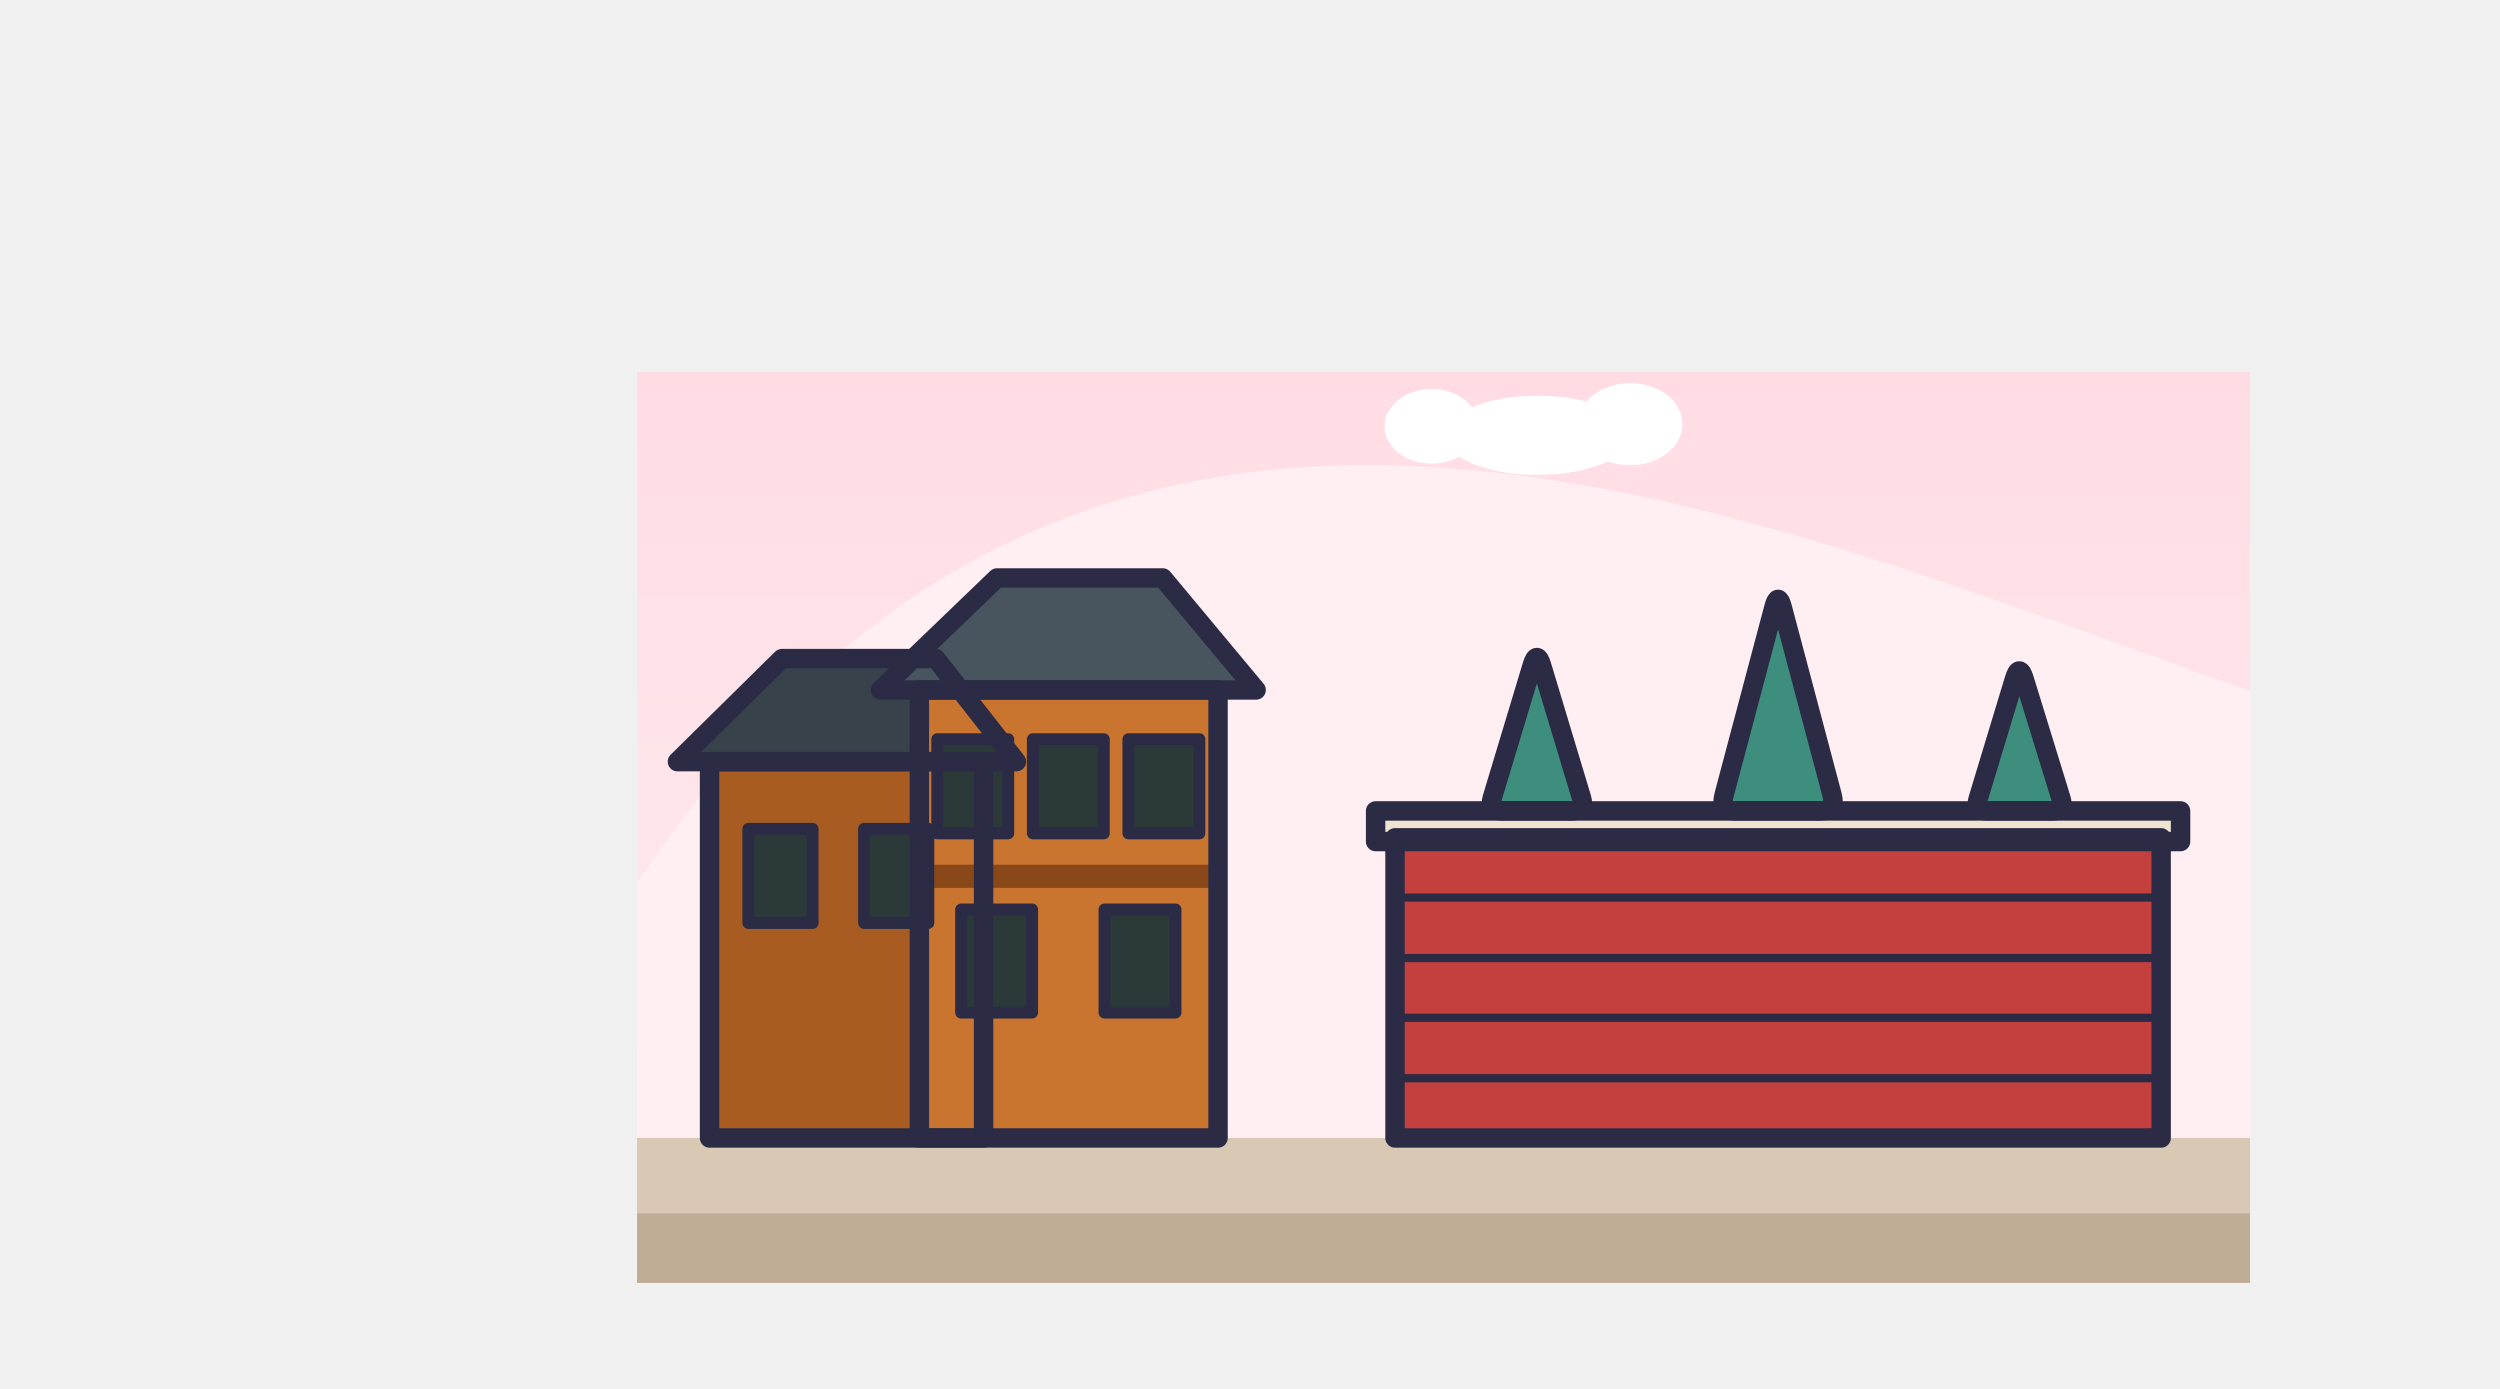
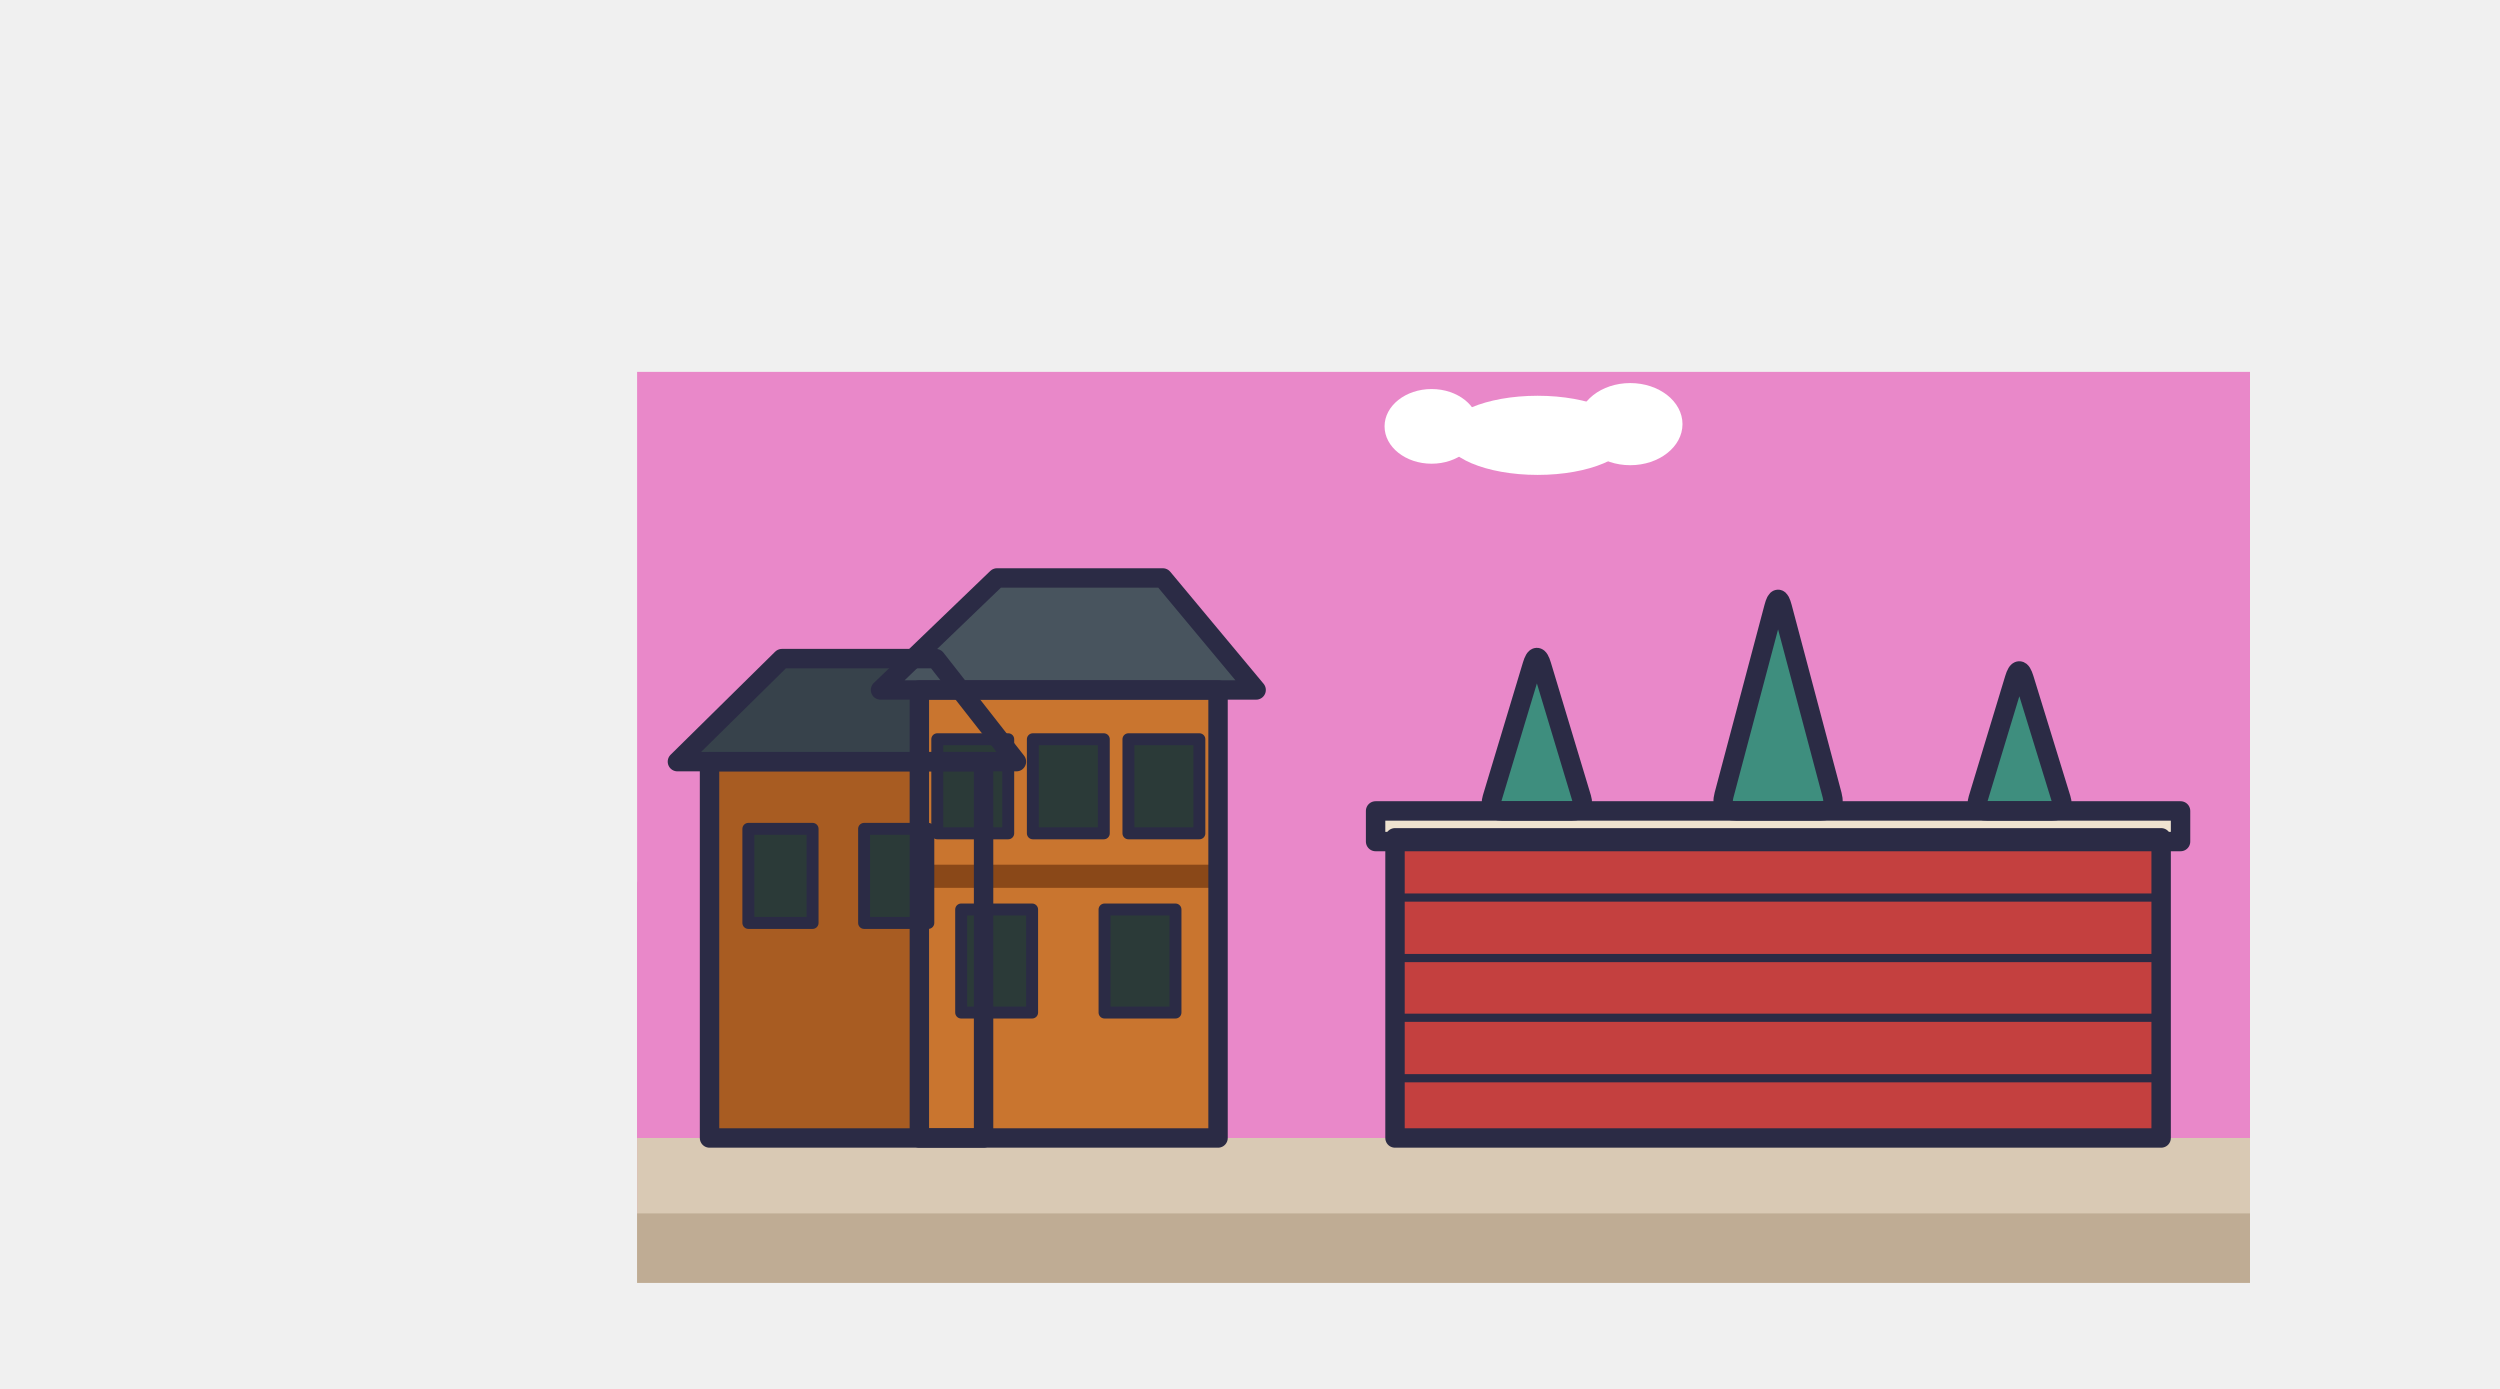
<svg xmlns="http://www.w3.org/2000/svg" viewBox="-85.32 -49.80 334.80 186.00" width="216" height="120" role="img" aria-label="군산 근대역사거리" data-landmark="gunsan-modern-history-street">
  <defs>
    <linearGradient id="sky" x1="0" y1="0" x2="0" y2="1">
-       <stop offset="0" stop-color="#FFDCE4" />
-       <stop offset="1" stop-color="#FFEEF2" />
+       <stop offset="0" stop-color="#E988C9" />
+       <stop offset="1" stop-color="#E988C9" />
    </linearGradient>
  </defs>
  <rect width="216" height="120" fill="url(#sky)" />
-   <path d="M0,68.4 C60.5,-21.8 146.9,18.5 216.0,42.7 L216.0,102.6 L0,102.6 Z" fill="#FFEEF2" opacity="1" />
+   <path d="M0,68.4 C60.5,-21.8 146.9,18.5 216.0,42.7 L216.0,102.6 L0,102.6 Z" fill="#E988C9" opacity="1" />
  <g fill="#FFFFFF">
    <ellipse cx="120.6" cy="8.5" rx="12.5" ry="5.3" />
    <ellipse cx="106.4" cy="7.3" rx="6.3" ry="5.0" />
    <ellipse cx="133.0" cy="7.0" rx="7.0" ry="5.5" />
  </g>
  <g fill="#FFFFFF">
    <ellipse cx="567.3" cy="13.4" rx="8.8" ry="3.7" />
    <ellipse cx="557.4" cy="12.6" rx="4.4" ry="3.5" />
    <ellipse cx="576.1" cy="12.3" rx="4.9" ry="3.9" />
  </g>
  <rect y="102.6" width="216" height="19.4" fill="#D9C9B4" />
  <rect y="112.7" width="216" height="9.3" fill="#BFAC94" />
  <path d="M9.7,52.2 L46.4,52.2 L46.4,102.6 L9.7,102.6 Z" fill="#A85C22" />
  <path d="M5.4,52.2 L19.4,38.4 L40.0,38.4 L50.8,52.2 Z" fill="#37424B" />
  <path d="M37.8,42.6 L77.8,42.6 L77.8,102.6 L37.8,102.6 Z" fill="#C9752F" />
  <path d="M32.6,42.6 L48.2,27.6 L70.4,27.6 L82.9,42.6 Z" fill="#48545E" />
  <g fill="#2B3A38" stroke="#2B2B45" stroke-width="1.6" stroke-linejoin="round">
    <rect x="40.2" y="49.2" width="9.5" height="12.6" />
    <rect x="53.0" y="49.2" width="9.5" height="12.6" />
    <rect x="65.8" y="49.2" width="9.5" height="12.6" />
    <rect x="43.4" y="72.0" width="9.5" height="13.8" />
    <rect x="62.6" y="72.0" width="9.5" height="13.8" />
  </g>
  <rect x="37.8" y="66.0" width="40.0" height="3.1" fill="#8A4818" />
  <g fill="#2B3A38" stroke="#2B2B45" stroke-width="1.6" stroke-linejoin="round">
    <rect x="14.9" y="61.2" width="8.6" height="12.6" />
    <rect x="30.4" y="61.2" width="8.6" height="12.6" />
  </g>
  <path d="M101.5,62.4 L204.1,62.4 L204.1,102.6 L101.5,102.6 Z" fill="#C4403F" />
  <g fill="none" stroke="#2B2B45" stroke-width="1.1" stroke-linecap="round">
    <path d="M101.5,70.4 L204.1,70.4" />
    <path d="M101.5,78.5 L204.1,78.5" />
    <path d="M101.5,86.5 L204.1,86.5" />
    <path d="M101.5,94.6 L204.1,94.6" />
  </g>
  <rect x="98.9" y="58.8" width="107.8" height="4.1" fill="#EFE3D0" />
  <path d="M115.82,58.80 Q114.00,58.80 114.52,57.06 L119.87,39.31 Q120.50,37.20 121.13,39.31 L126.48,57.06 Q127.00,58.80 125.18,58.80 Z" fill="#3E8E7E" />
  <path d="M147.18,58.80 Q145.00,58.80 145.56,56.69 L152.24,31.53 Q152.80,29.40 153.36,31.53 L160.04,56.69 Q160.60,58.80 158.42,58.80 Z" fill="#3E8E7E" />
  <path d="M180.79,58.80 Q179.10,58.80 179.59,57.18 L184.46,41.11 Q185.10,39.00 185.75,41.10 L190.70,57.18 Q191.20,58.80 189.51,58.80 Z" fill="#3E8E7E" />
  <g fill="#EFE3D0" stroke="#2B2B45" stroke-width="1.6" stroke-linejoin="round" />
  <g fill="none" stroke="#2B2B45" stroke-width="2.6" stroke-linejoin="round" stroke-linecap="round">
    <path d="M9.7,52.2 L46.4,52.2 L46.4,102.6 L9.7,102.6 Z" />
    <path d="M5.4,52.2 L19.4,38.4 L40.0,38.4 L50.8,52.2 Z" />
    <path d="M37.8,42.6 L77.8,42.6 L77.8,102.6 L37.8,102.6 Z" />
    <path d="M32.6,42.6 L48.2,27.6 L70.4,27.6 L82.9,42.6 Z" />
    <path d="M101.5,62.4 L204.1,62.4 L204.1,102.6 L101.5,102.6 Z" />
    <path d="M98.9,58.8 L206.7,58.8 L206.7,62.9 L98.9,62.9 Z" />
    <path d="M115.82,58.80 Q114.00,58.80 114.52,57.06 L119.87,39.31 Q120.50,37.20 121.13,39.31 L126.48,57.06 Q127.00,58.80 125.18,58.80 Z" />
    <path d="M147.18,58.80 Q145.00,58.80 145.56,56.69 L152.24,31.53 Q152.80,29.40 153.36,31.53 L160.04,56.69 Q160.60,58.80 158.42,58.80 Z" />
    <path d="M180.79,58.80 Q179.10,58.80 179.59,57.18 L184.46,41.11 Q185.10,39.00 185.75,41.10 L190.70,57.18 Q191.20,58.80 189.51,58.80 Z" />
  </g>
</svg>
